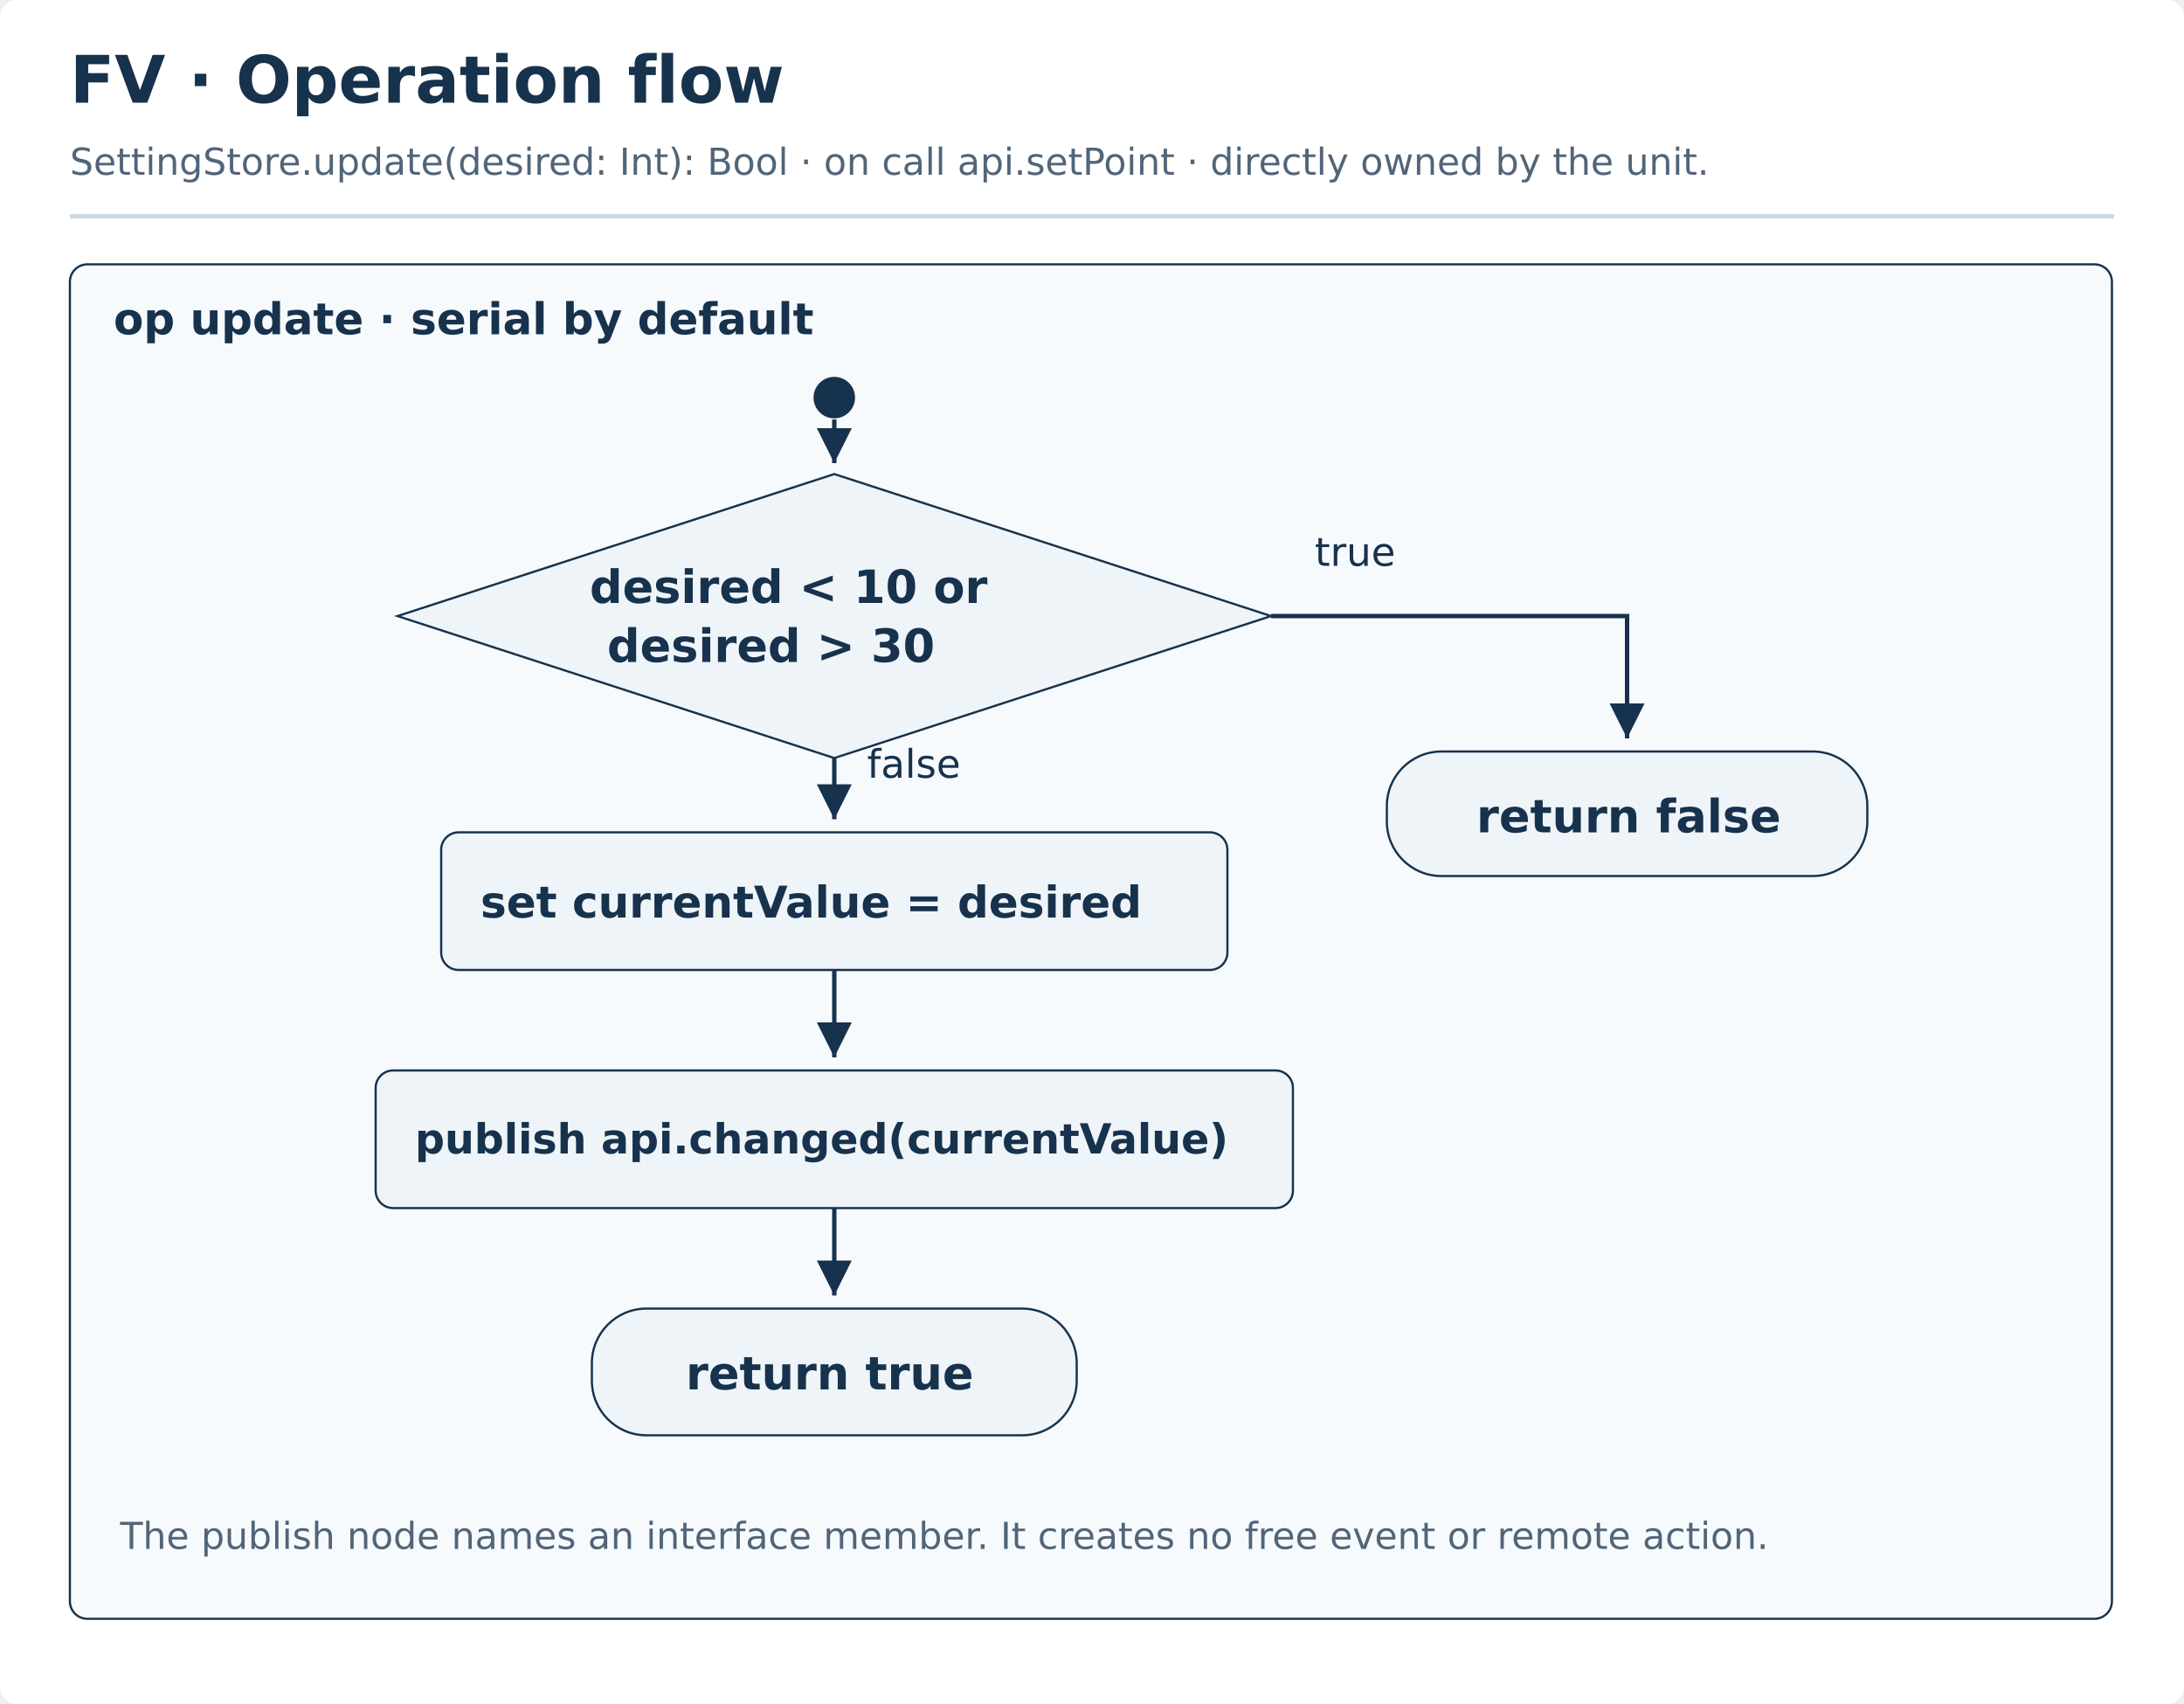
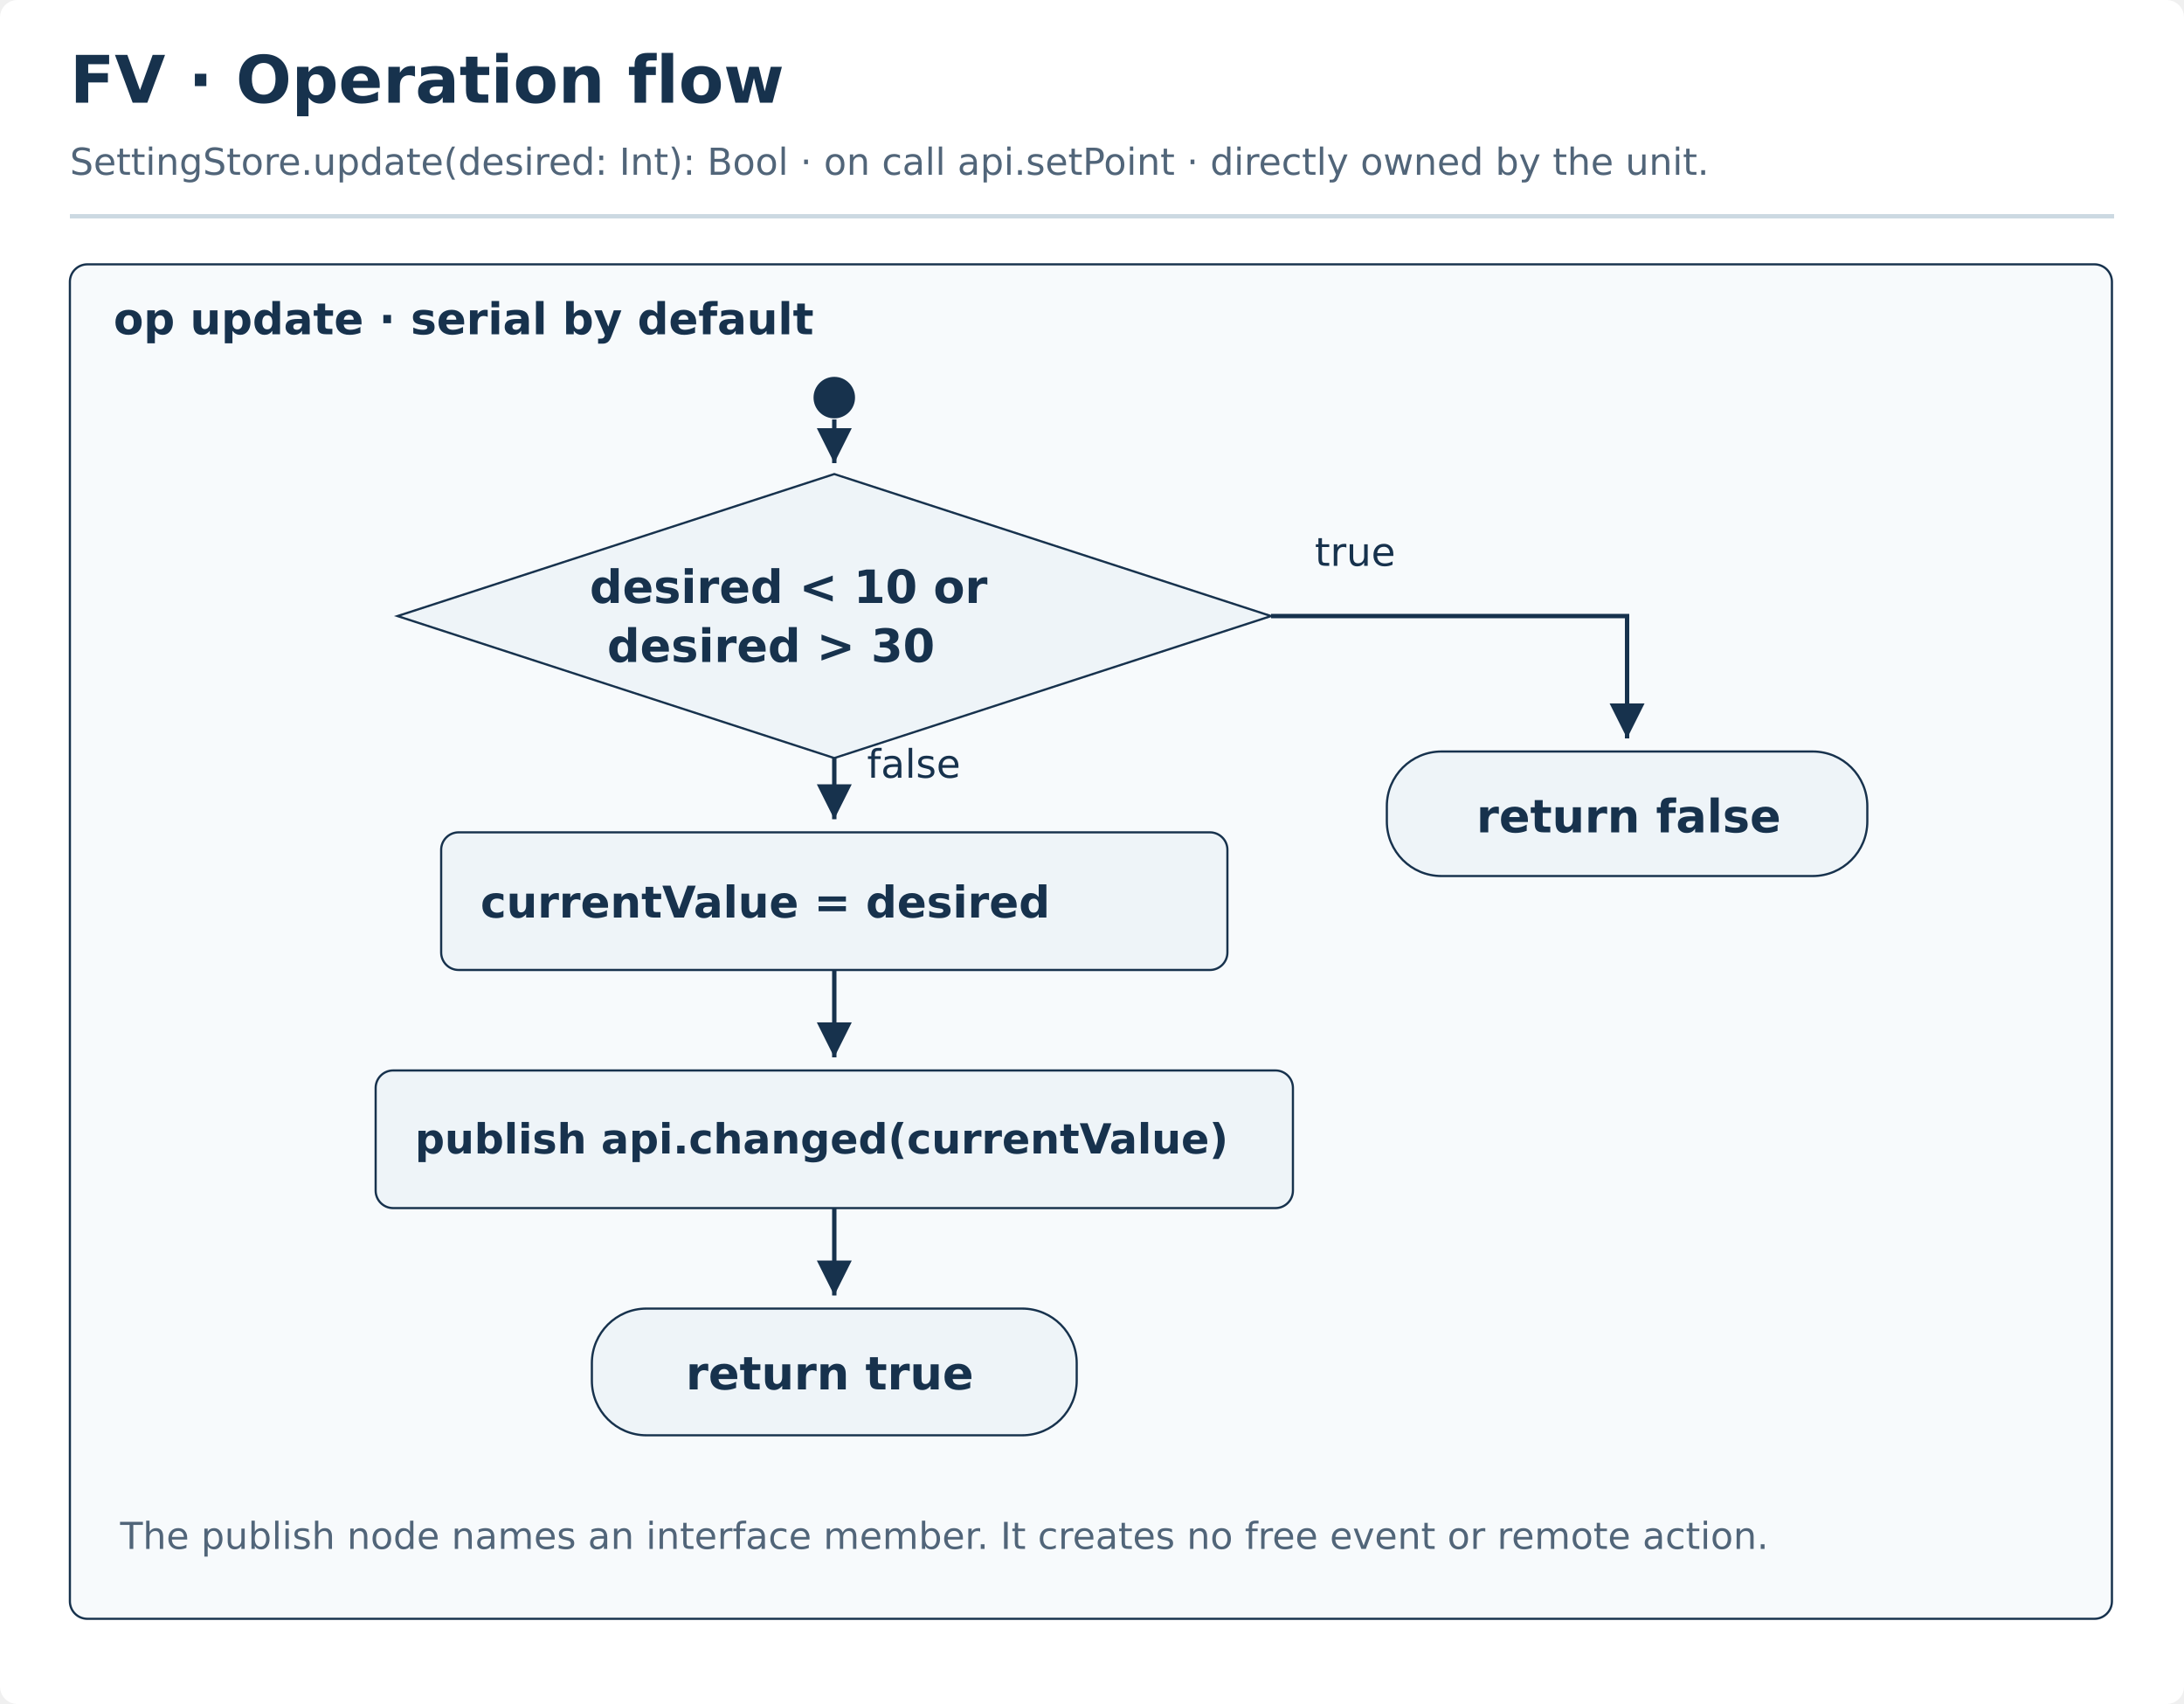
<svg xmlns="http://www.w3.org/2000/svg" width="1000" height="780" viewBox="0 0 1000 780" role="img" aria-labelledby="title desc">
  <defs>
    <marker id="arrow" markerWidth="9" markerHeight="9" refX="8" refY="4" orient="auto">
      <path d="M0 0 L8 4 L0 8 Z" fill="#17324d" />
    </marker>
  </defs>
  <g font-family="DejaVu Sans, sans-serif">
    <rect x="0" y="0" width="1000" height="780" rx="8" fill="#ffffff" stroke="none" />
    <text x="32" y="47" font-size="30" font-weight="700" fill="#17324d">FV · Operation flow</text>
    <text x="32" y="80" font-size="17" font-weight="400" fill="#516579">SettingStore.update(desired: Int): Bool · on call api.setPoint · directly owned by the unit.</text>
    <polyline points="32,99 968,99" fill="none" stroke="#ccd9e2" stroke-width="2" />
    <rect x="32" y="121" width="935" height="620" rx="8" fill="#f7fafc" stroke="#17324d" />
    <text x="52" y="153" font-size="20" font-weight="700" fill="#17324d">op update · serial by default</text>
    <circle cx="382" cy="182" r="9" fill="#17324d" stroke="#17324d" />
    <polyline points="382,192 382,212" fill="none" stroke="#17324d" stroke-width="2" marker-end="url(#arrow)" />
    <polygon points="382.0,217 582,282.0 382.0,347 182,282.0" fill="#eef4f8" stroke="#17324d" />
    <text x="270" y="276" font-size="21" font-weight="700" fill="#17324d">desired &lt; 10 or</text>
    <text x="278" y="303" font-size="21" font-weight="700" fill="#17324d">desired &gt; 30</text>
    <polyline points="582,282 745,282 745,338" fill="none" stroke="#17324d" stroke-width="2" marker-end="url(#arrow)" />
    <text x="602" y="259" font-size="18" font-weight="400" fill="#17324d">true</text>
    <rect x="635" y="344" width="220" height="57" rx="25" fill="#eef4f8" stroke="#17324d" />
    <text x="676" y="381" font-size="21" font-weight="700" fill="#17324d">return false</text>
    <polyline points="382,347 382,375" fill="none" stroke="#17324d" stroke-width="2" marker-end="url(#arrow)" />
    <text x="397" y="356" font-size="18" font-weight="400" fill="#17324d">false</text>
    <rect x="202" y="381" width="360" height="63" rx="8" fill="#eef4f8" stroke="#17324d" />
-     <text x="220" y="420" font-size="20" font-weight="700" fill="#17324d">set currentValue = desired</text>
+     <text x="220" y="420" font-size="20" font-weight="700" fill="#17324d">currentValue = desired</text>
    <polyline points="382,444 382,484" fill="none" stroke="#17324d" stroke-width="2" marker-end="url(#arrow)" />
    <rect x="172" y="490" width="420" height="63" rx="8" fill="#eef4f8" stroke="#17324d" />
    <text x="190" y="528" font-size="19" font-weight="700" fill="#17324d">publish api.changed(currentValue)</text>
    <polyline points="382,553 382,593" fill="none" stroke="#17324d" stroke-width="2" marker-end="url(#arrow)" />
    <rect x="271" y="599" width="222" height="58" rx="25" fill="#eef4f8" stroke="#17324d" />
    <text x="314" y="636" font-size="21" font-weight="700" fill="#17324d">return true</text>
    <text x="55" y="709" font-size="17" font-weight="400" fill="#516579">The publish node names an interface member. It creates no free event or remote action.</text>
  </g>
</svg>
